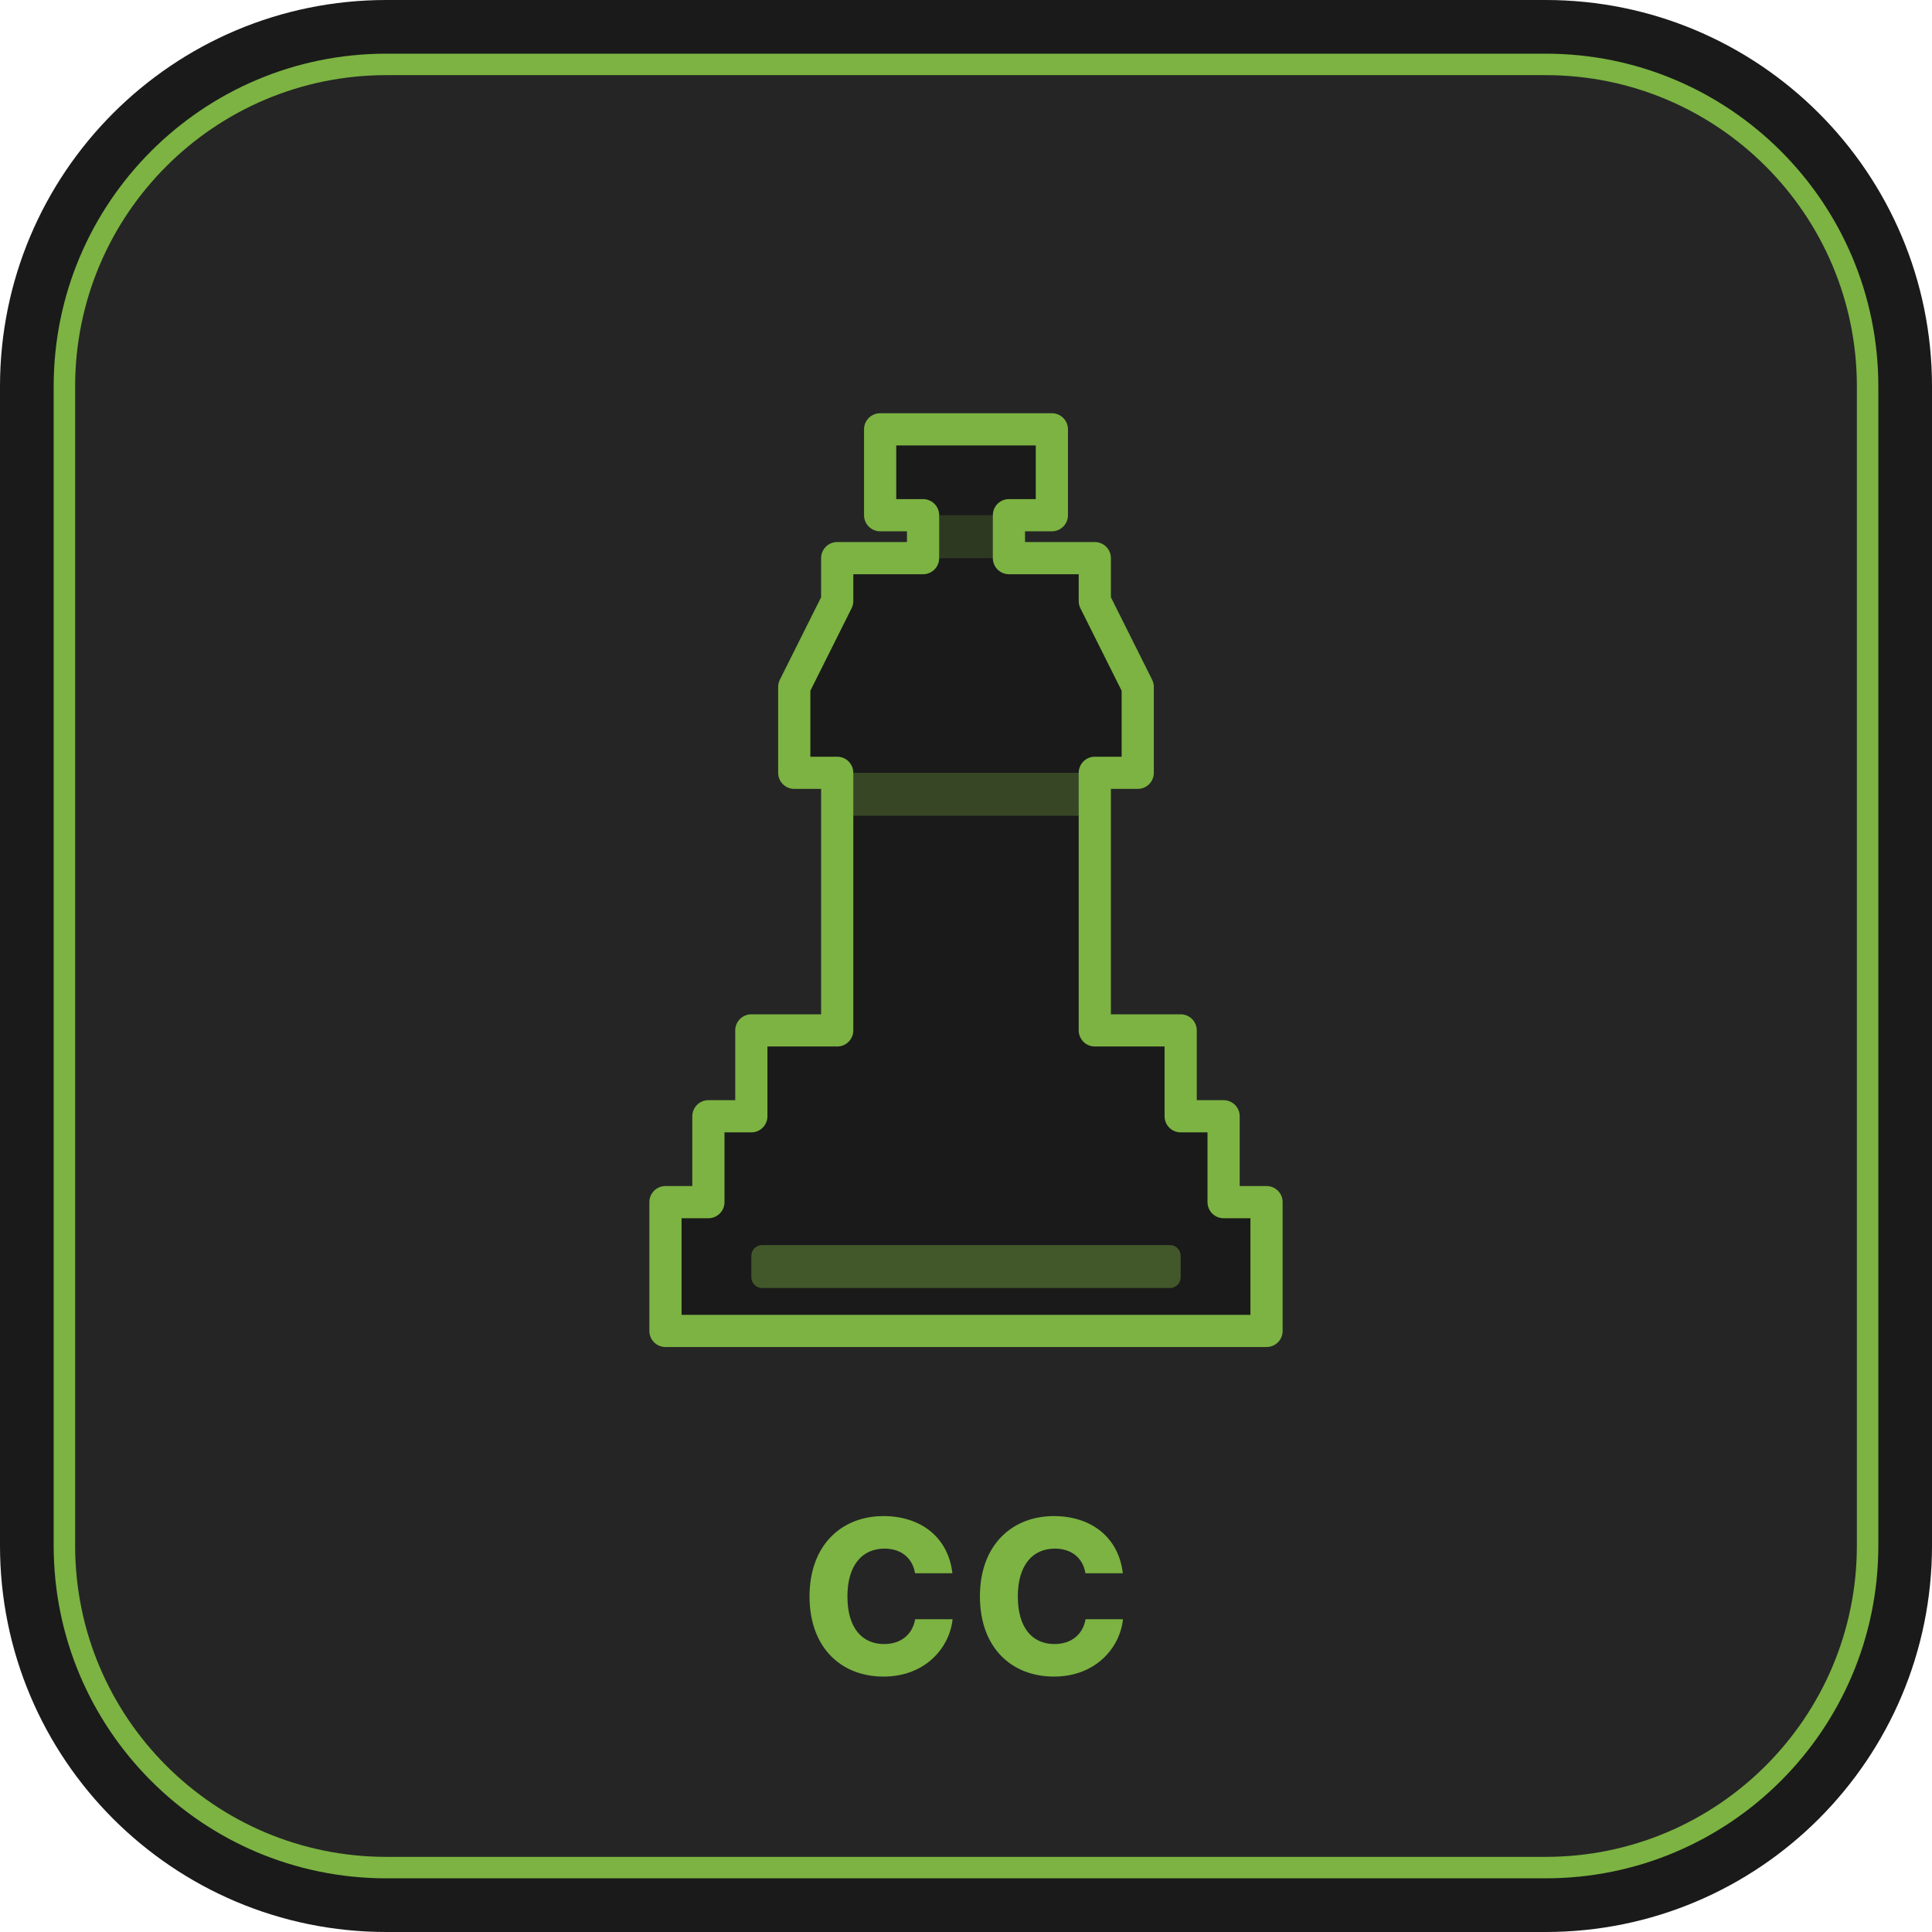
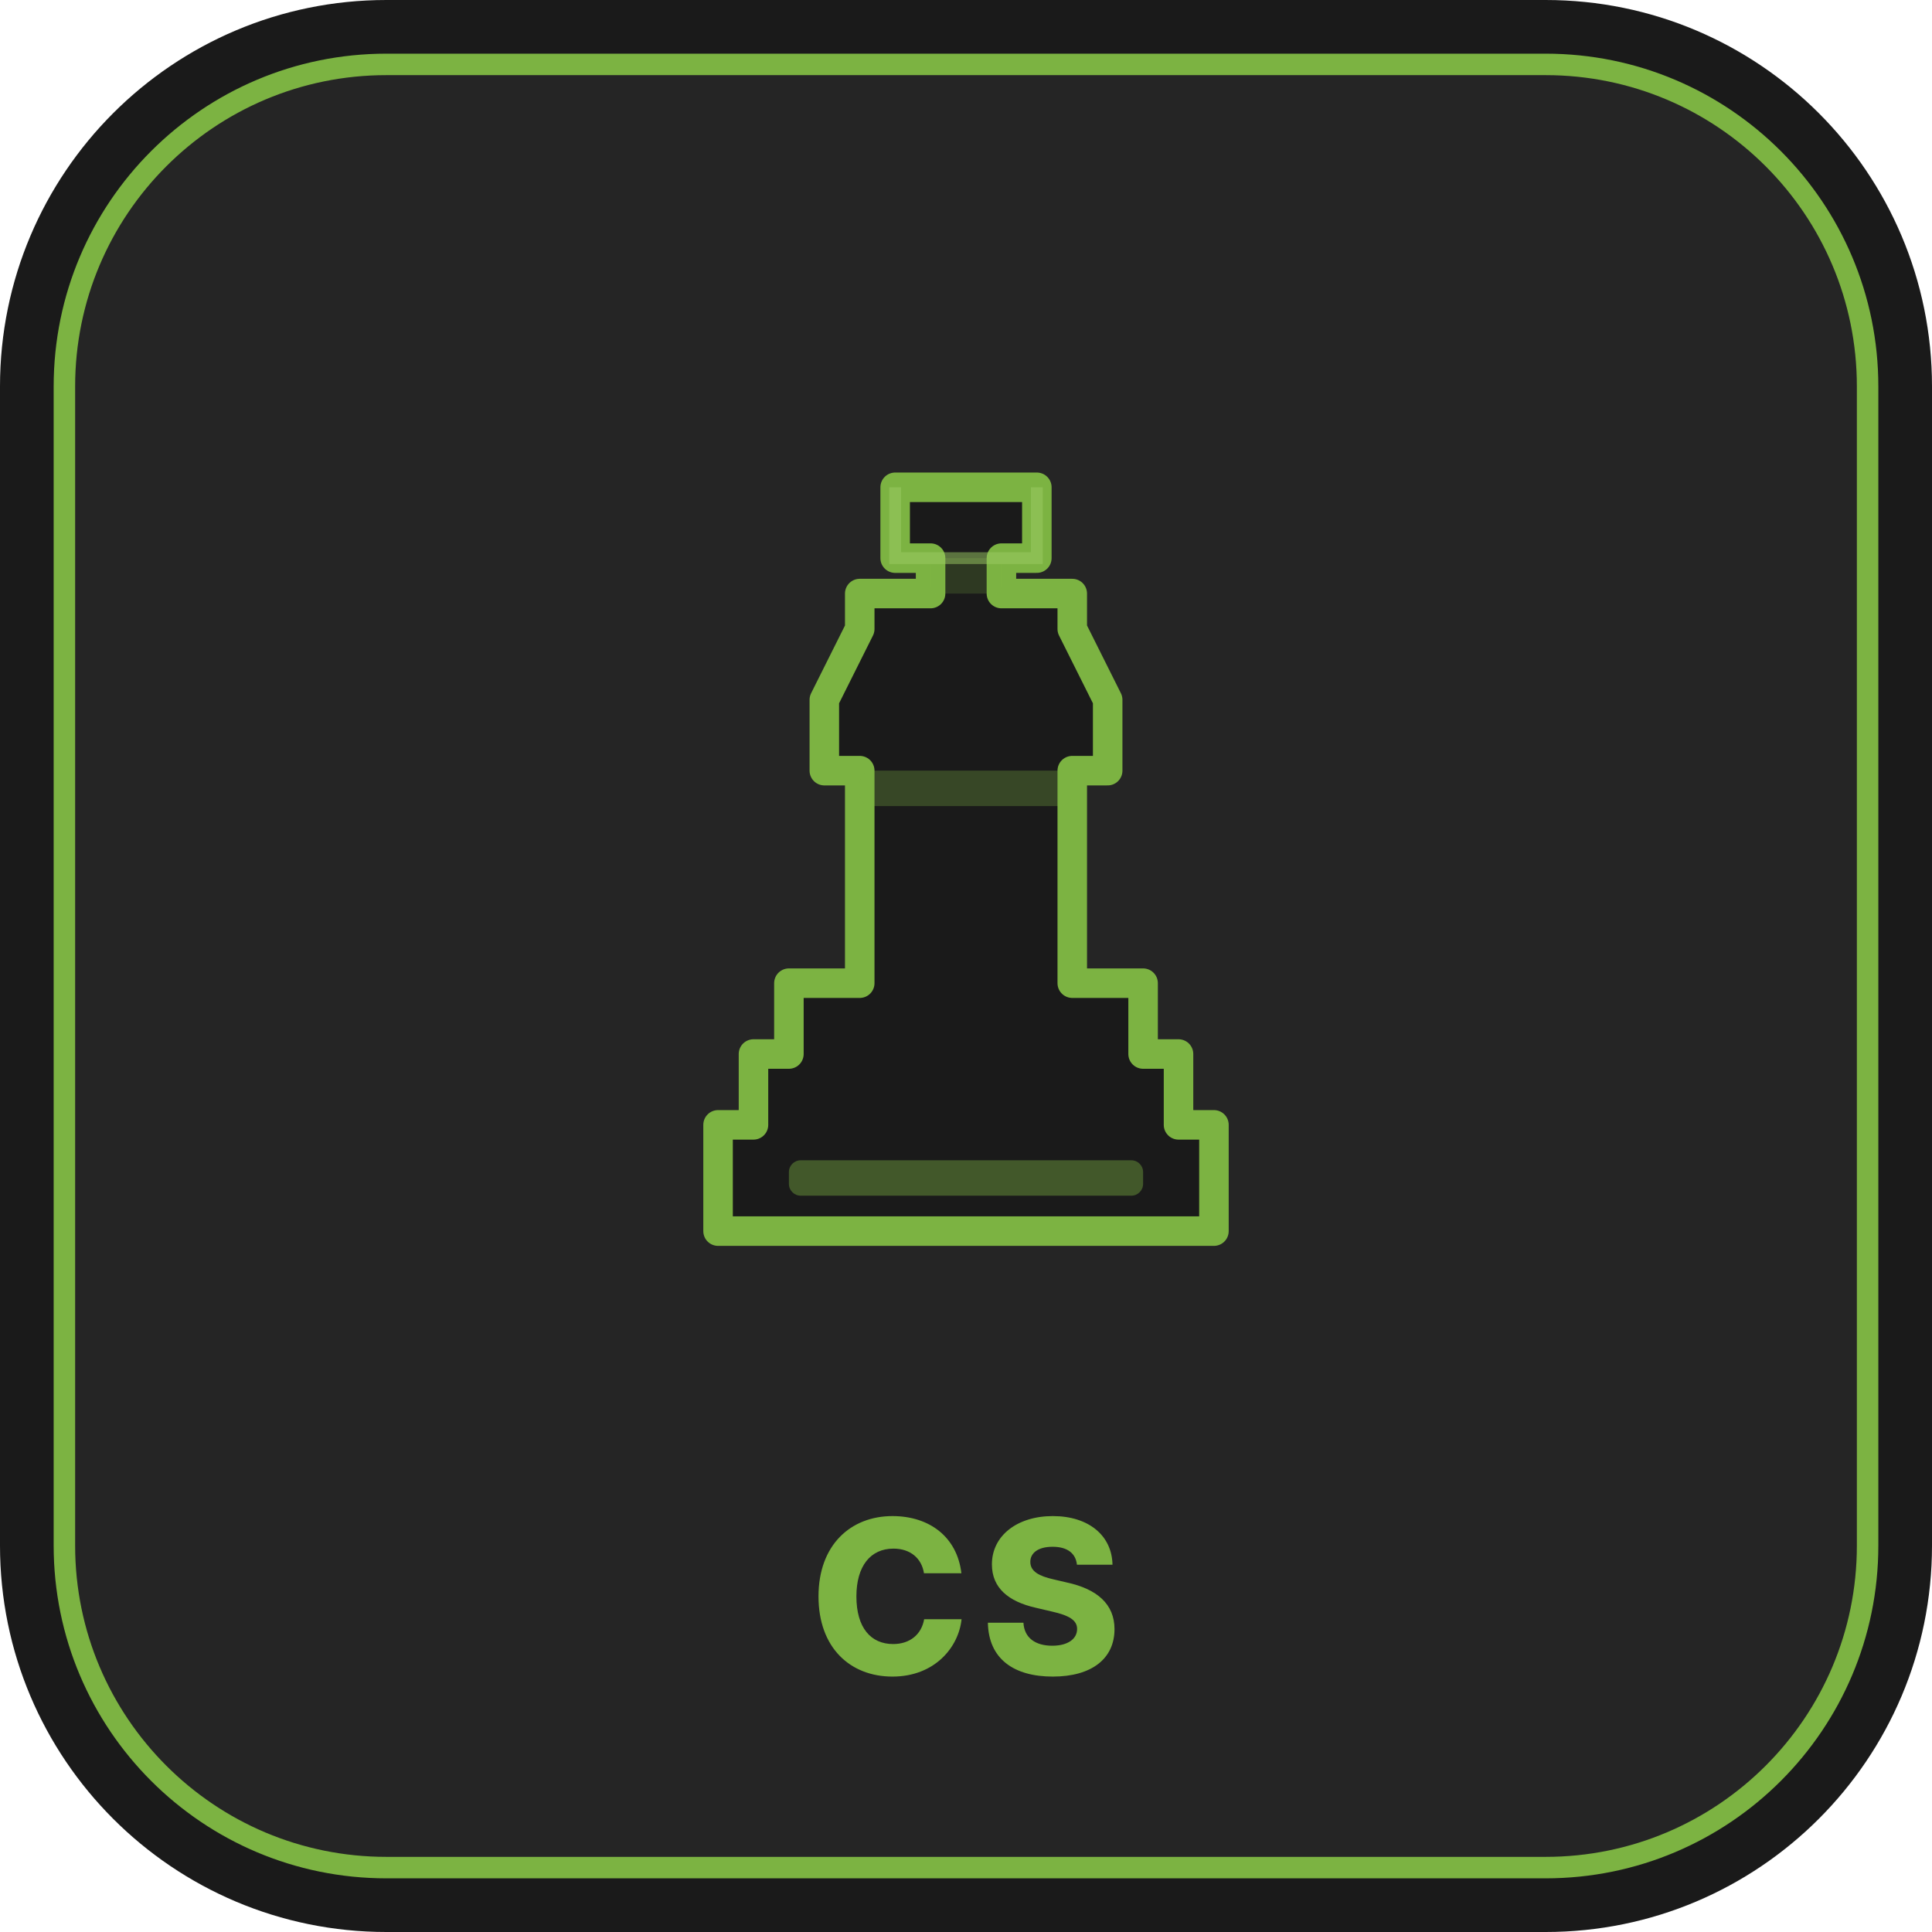
<svg xmlns="http://www.w3.org/2000/svg" width="180" height="180" viewBox="0 0 180 180" fill="none">
  <rect width="180" height="180" rx="36" fill="#1a1a1a" />
  <rect x="6" y="6" width="168" height="168" rx="30" fill="#252525" stroke="#7cb342" stroke-width="2" />
-   <g transform="translate(90,88) scale(1)">
-     <path d="M-8,-48 L-8,-40 L-4,-40 L-4,-36 L-12,-36 L-12,-32 L-16,-24 L-16,-16 L-12,-16 L-12,8 L-20,8 L-20,16 L-24,16 L-24,24 L-28,24 L-28,36 L28,36 L28,24 L24,24 L24,16 L20,16 L20,8 L12,8 L12,-16 L16,-16 L16,-24 L12,-32 L12,-36 L4,-36 L4,-40 L8,-40 L8,-48 Z" fill="#1a1a1a" stroke="#7cb342" stroke-width="3" stroke-linejoin="round" />
-     <rect x="-20" y="28" width="40" height="4" rx="1" fill="#7cb342" opacity="0.4" />
-     <rect x="-12" y="-16" width="24" height="4" rx="1" fill="#7cb342" opacity="0.3" />
-     <path d="M-4,-40 L-4,-36 L4,-36 L4,-40" fill="#7cb342" opacity="0.2" />
+   <g transform="translate(90,85) scale(1.1)">
+     <path d="M-6,-36 L-6,-30 L-3,-30 L-3,-27 L-9,-27 L-9,-24 L-12,-18 L-12,-12 L-9,-12 L-9,6 L-15,6 L-15,12 L-18,12 L-18,18 L-21,18 L-21,27 L21,27 L21,18 L18,18 L18,12 L15,12 L15,6 L9,6 L9,-12 L12,-12 L12,-18 L9,-24 L9,-27 L3,-27 L3,-30 L6,-30 L6,-36 Z" fill="#1a1a1a" stroke="#7cb342" stroke-width="2.5" stroke-linejoin="round" />
+     <rect x="-15" y="21" width="30" height="3" rx="1" fill="#7cb342" opacity="0.4" />
+     <rect x="-9" y="-12" width="18" height="3" rx="1" fill="#7cb342" opacity="0.3" />
+     <rect x="-3" y="-30" width="6" height="3" rx="0.5" fill="#7cb342" opacity="0.2" />
+     <path d="M-6,-36 L-6,-30 L6,-30 L6,-36" fill="none" stroke="#9ccc65" stroke-width="1" stroke-opacity="0.5" />
  </g>
-   <text x="90" y="156" text-anchor="middle" font-family="Inter,system-ui,sans-serif" font-size="20" font-weight="800" fill="#7cb342" letter-spacing="1">CC</text>
+   <text x="90" y="156" text-anchor="middle" font-family="Inter,system-ui,sans-serif" font-size="20" font-weight="800" fill="#7cb342" letter-spacing="1">CS</text>
</svg>
